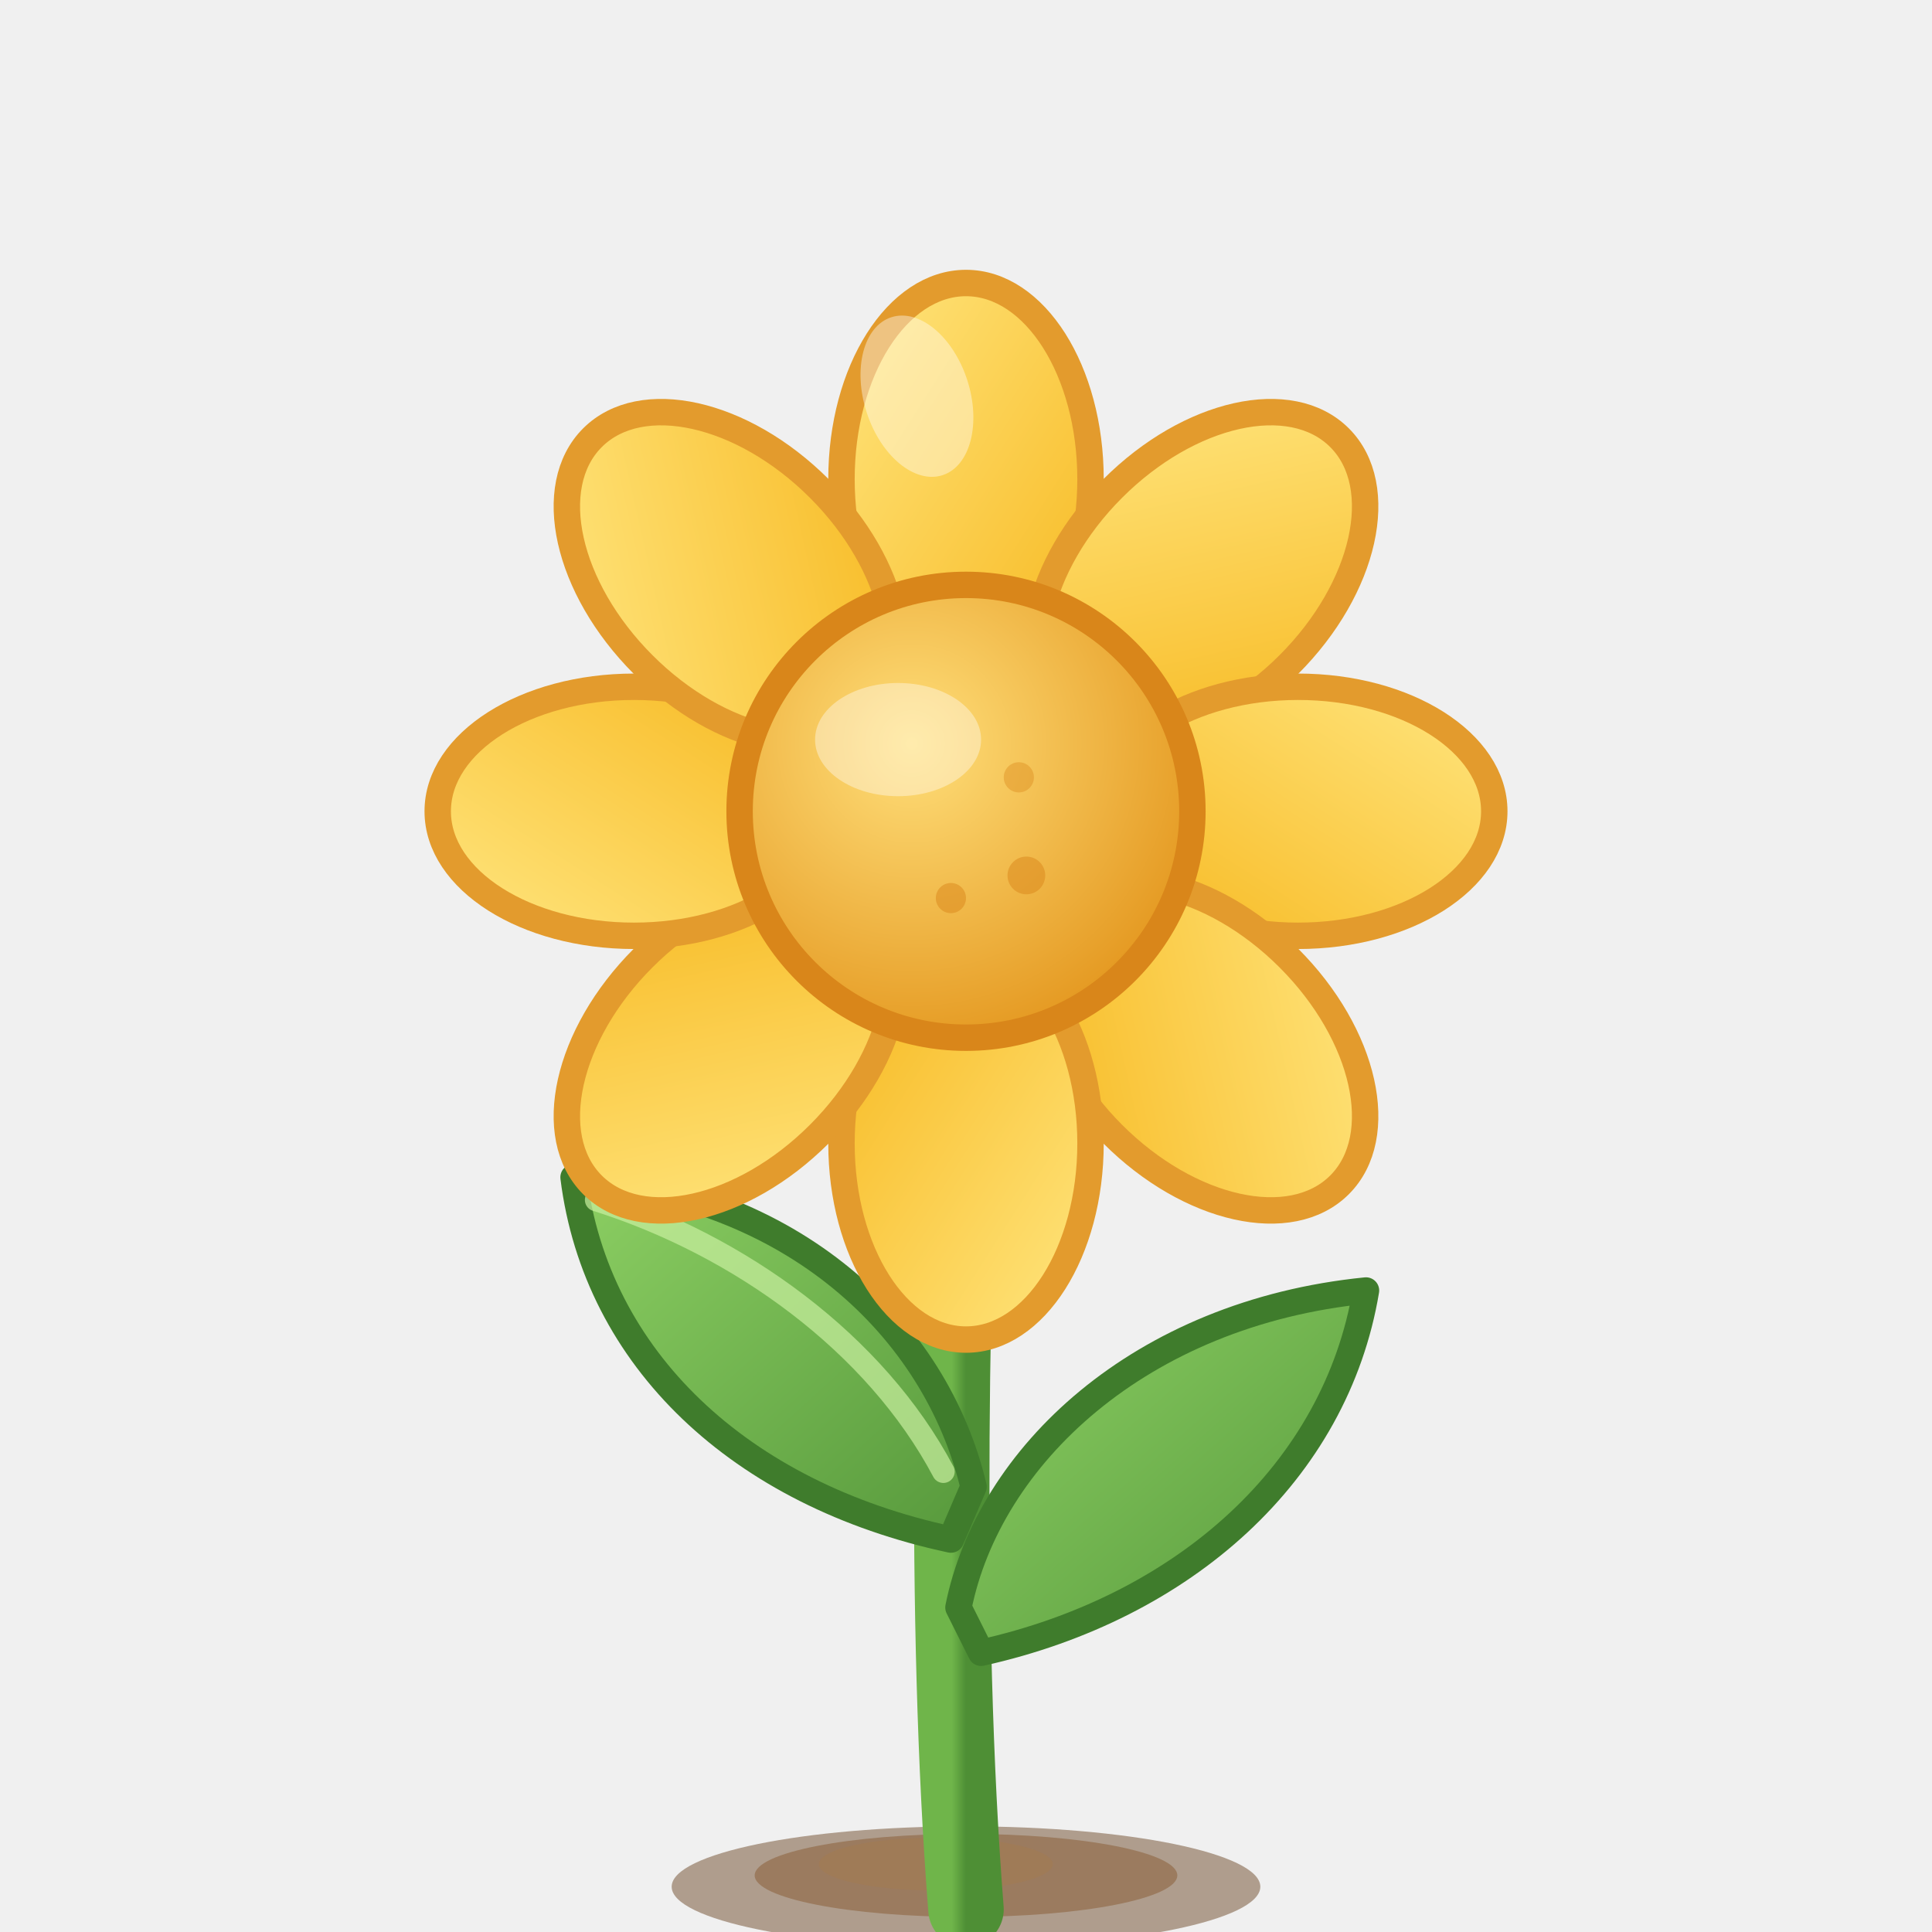
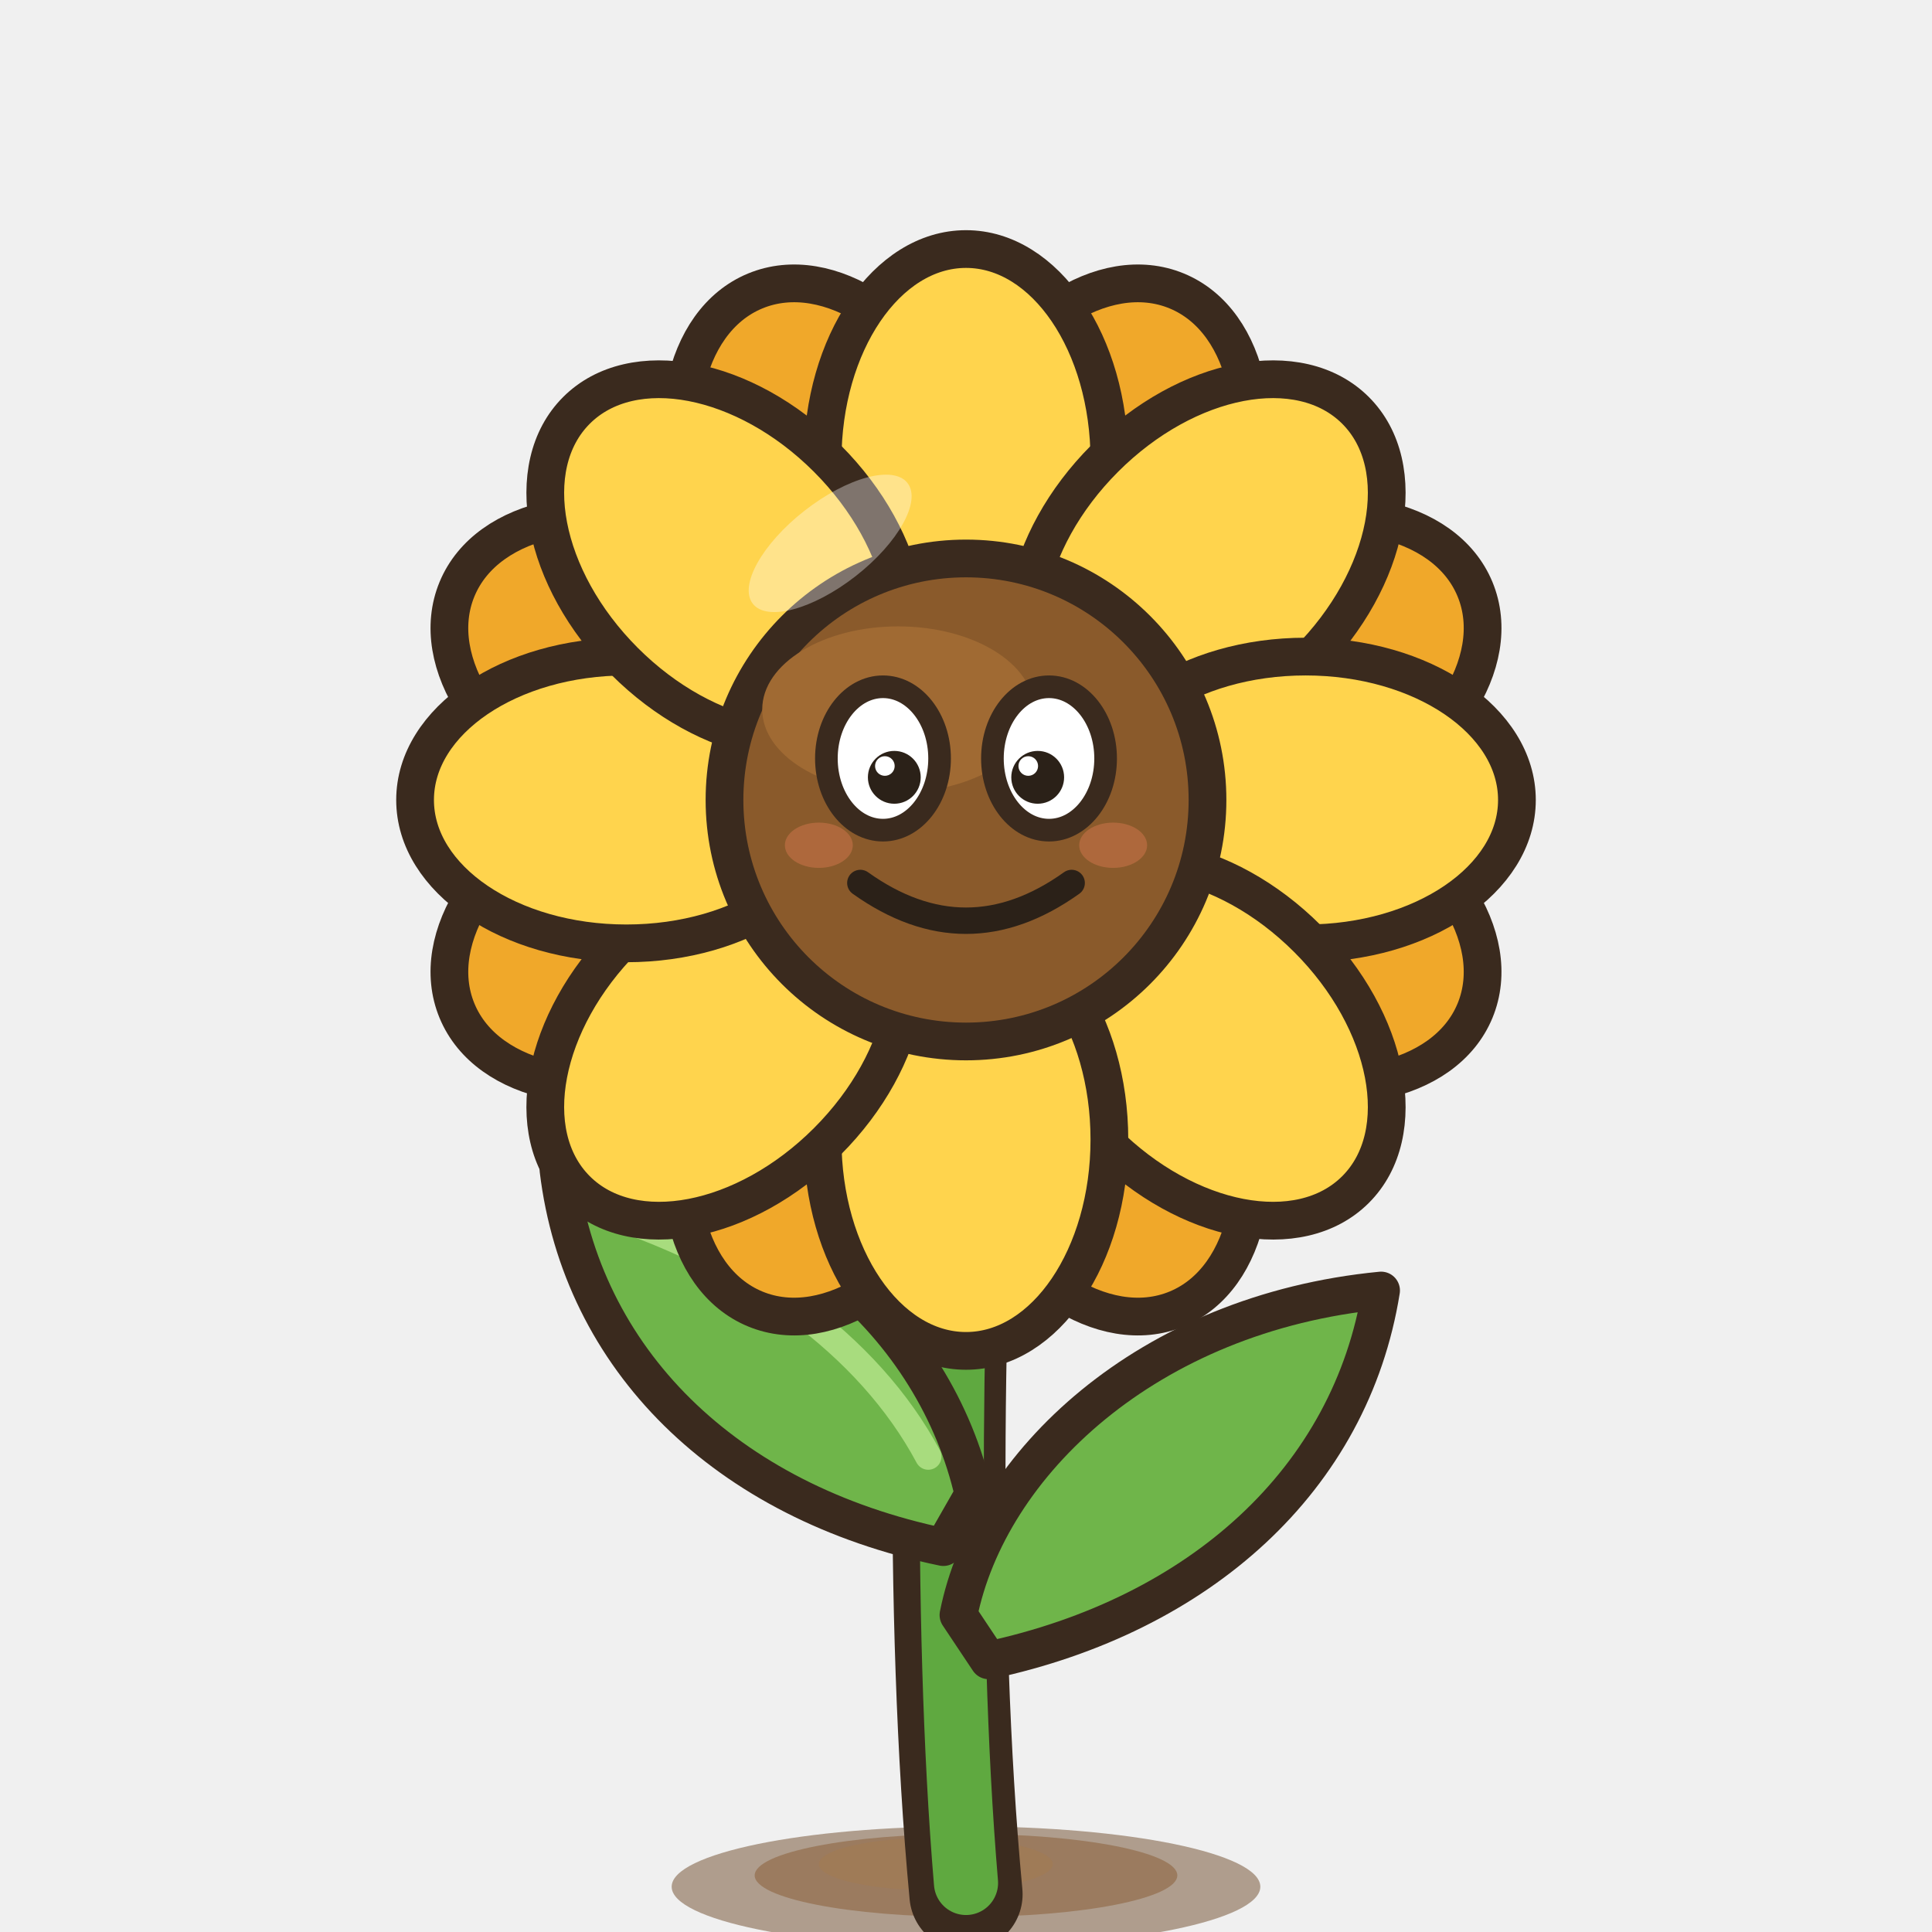
<svg xmlns="http://www.w3.org/2000/svg" width="512" height="512" viewBox="0 0 512 512">
-   <defs>
-     <linearGradient id="petal" x1="0" y1="0" x2="1" y2="1">
-       <stop offset="0" stop-color="#ffe680" />
-       <stop offset="1" stop-color="#f7b81f" />
-     </linearGradient>
-     <radialGradient id="disc" cx="0.38" cy="0.35" r="0.8">
-       <stop offset="0" stop-color="#ffdf7a" />
-       <stop offset="1" stop-color="#e08d12" />
-     </radialGradient>
-     <linearGradient id="stem" x1="0" y1="0" x2="1" y2="0">
-       <stop offset="0" stop-color="#6fb54a" />
-       <stop offset="1" stop-color="#4e8f35" />
-     </linearGradient>
-     <linearGradient id="leaf" x1="0" y1="0" x2="1" y2="1">
-       <stop offset="0" stop-color="#8ccf63" />
-       <stop offset="1" stop-color="#57993c" />
-     </linearGradient>
-   </defs>
+   <defs />
  <ellipse cx="256" cy="500" rx="78" ry="16" fill="#6d4a2a" opacity="0.50" />
  <ellipse cx="256" cy="497" rx="56" ry="11" fill="#8a5f38" opacity="0.55" />
  <ellipse cx="248" cy="494" rx="31" ry="7" fill="#a4794e" opacity="0.45" />
-   <path d="M256 506 C250 430 252 330 256 262" stroke="url(#stem)" stroke-width="20" fill="none" stroke-linecap="round" />
-   <path d="M252 408 C196 396 158 360 152 312 C210 316 248 352 258 394 Z" fill="url(#leaf)" stroke="#3f7c2c" stroke-width="7" stroke-linejoin="round" />
-   <path d="M260 438 C314 426 354 390 362 342 C302 348 262 386 254 426 Z" fill="url(#leaf)" stroke="#3f7c2c" stroke-width="7" stroke-linejoin="round" />
-   <path d="M158 318 C196 330 232 356 250 390" stroke="#c9ef9f" stroke-width="6" fill="none" stroke-linecap="round" opacity="0.7" />
-   <g fill="url(#petal)" stroke="#e39b2d" stroke-width="7" stroke-linejoin="round">
-     <ellipse cx="256" cy="127" rx="33" ry="52" transform="rotate(0 256 215)" />
-     <ellipse cx="256" cy="127" rx="33" ry="52" transform="rotate(45 256 215)" />
-     <ellipse cx="256" cy="127" rx="33" ry="52" transform="rotate(90 256 215)" />
-     <ellipse cx="256" cy="127" rx="33" ry="52" transform="rotate(135 256 215)" />
-     <ellipse cx="256" cy="127" rx="33" ry="52" transform="rotate(180 256 215)" />
-     <ellipse cx="256" cy="127" rx="33" ry="52" transform="rotate(225 256 215)" />
-     <ellipse cx="256" cy="127" rx="33" ry="52" transform="rotate(270 256 215)" />
-     <ellipse cx="256" cy="127" rx="33" ry="52" transform="rotate(315 256 215)" />
+   <path d="M256 502 C249 428 251 330 256 268" stroke="#3A2A1E" stroke-width="30" fill="none" stroke-linecap="round" />
+   <path d="M256 499 C250 428 252 332 256 271" stroke="#5FA940" stroke-width="17" fill="none" stroke-linecap="round" />
+   <path d="M250 410 C192 398 154 360 148 310 C208 314 248 352 258 396 Z" fill="#6FB54A" stroke="#3A2A1E" stroke-width="10" stroke-linejoin="round" />
+   <path d="M262 440 C318 428 358 392 366 342 C304 348 262 388 254 428 Z" fill="#6FB54A" stroke="#3A2A1E" stroke-width="10" stroke-linejoin="round" />
+   <path d="M162 322 C198 334 230 356 246 386" stroke="#A8DC7E" stroke-width="7" fill="none" stroke-linecap="round" />
+   <g fill="#F0A82A" stroke="#3A2A1E" stroke-width="10" stroke-linejoin="round">
+     <ellipse cx="256" cy="122" rx="38" ry="56" transform="rotate(22.5 256 212)" />
+     <ellipse cx="256" cy="122" rx="38" ry="56" transform="rotate(67.5 256 212)" />
+     <ellipse cx="256" cy="122" rx="38" ry="56" transform="rotate(112.5 256 212)" />
+     <ellipse cx="256" cy="122" rx="38" ry="56" transform="rotate(157.5 256 212)" />
+     <ellipse cx="256" cy="122" rx="38" ry="56" transform="rotate(202.5 256 212)" />
+     <ellipse cx="256" cy="122" rx="38" ry="56" transform="rotate(247.5 256 212)" />
+     <ellipse cx="256" cy="122" rx="38" ry="56" transform="rotate(292.5 256 212)" />
+     <ellipse cx="256" cy="122" rx="38" ry="56" transform="rotate(337.5 256 212)" />
  </g>
-   <ellipse cx="243" cy="105" rx="14" ry="22" transform="rotate(-18 243 105)" fill="#ffffff" opacity="0.4" />
-   <circle cx="256" cy="215" r="60" fill="url(#disc)" stroke="#d9861a" stroke-width="7" />
-   <ellipse cx="238" cy="196" rx="22" ry="15" fill="#ffffff" opacity="0.38" />
-   <circle cx="272" cy="232" r="5" fill="#d9861a" opacity="0.5" />
-   <circle cx="252" cy="238" r="4" fill="#d9861a" opacity="0.5" />
-   <circle cx="270" cy="206" r="4" fill="#d9861a" opacity="0.4" />
+   <g fill="#FFD44D" stroke="#3A2A1E" stroke-width="10" stroke-linejoin="round">
+     <ellipse cx="256" cy="122" rx="38" ry="56" transform="rotate(0 256 212)" />
+     <ellipse cx="256" cy="122" rx="38" ry="56" transform="rotate(45 256 212)" />
+     <ellipse cx="256" cy="122" rx="38" ry="56" transform="rotate(90 256 212)" />
+     <ellipse cx="256" cy="122" rx="38" ry="56" transform="rotate(135 256 212)" />
+     <ellipse cx="256" cy="122" rx="38" ry="56" transform="rotate(180 256 212)" />
+     <ellipse cx="256" cy="122" rx="38" ry="56" transform="rotate(225 256 212)" />
+     <ellipse cx="256" cy="122" rx="38" ry="56" transform="rotate(270 256 212)" />
+     <ellipse cx="256" cy="122" rx="38" ry="56" transform="rotate(315 256 212)" />
+   </g>
+   <circle cx="256" cy="212" r="64" fill="#8A5A2B" stroke="#3A2A1E" stroke-width="10" />
+   <ellipse cx="238" cy="188" rx="36" ry="22" fill="#A06A33" />
+   <ellipse cx="234" cy="201" rx="15" ry="19" fill="#FFFFFF" stroke="#3A2A1E" stroke-width="6" />
+   <ellipse cx="278" cy="201" rx="15" ry="19" fill="#FFFFFF" stroke="#3A2A1E" stroke-width="6" />
+   <circle cx="237" cy="206" r="7" fill="#2B2118" />
+   <circle cx="275" cy="206" r="7" fill="#2B2118" />
+   <circle cx="234.5" cy="203" r="2.6" fill="#FFFFFF" />
+   <circle cx="272.5" cy="203" r="2.6" fill="#FFFFFF" />
+   <path d="M228 234 Q256 254 284 234" stroke="#2B2118" stroke-width="7" fill="none" stroke-linecap="round" />
+   <ellipse cx="217" cy="224" rx="9" ry="6" fill="#D97B4F" opacity="0.45" />
+   <ellipse cx="295" cy="224" rx="9" ry="6" fill="#D97B4F" opacity="0.45" />
+   <ellipse cx="220" cy="144" rx="26" ry="11" transform="rotate(-38 220 144)" fill="#FFFFFF" opacity="0.35" />
</svg>
